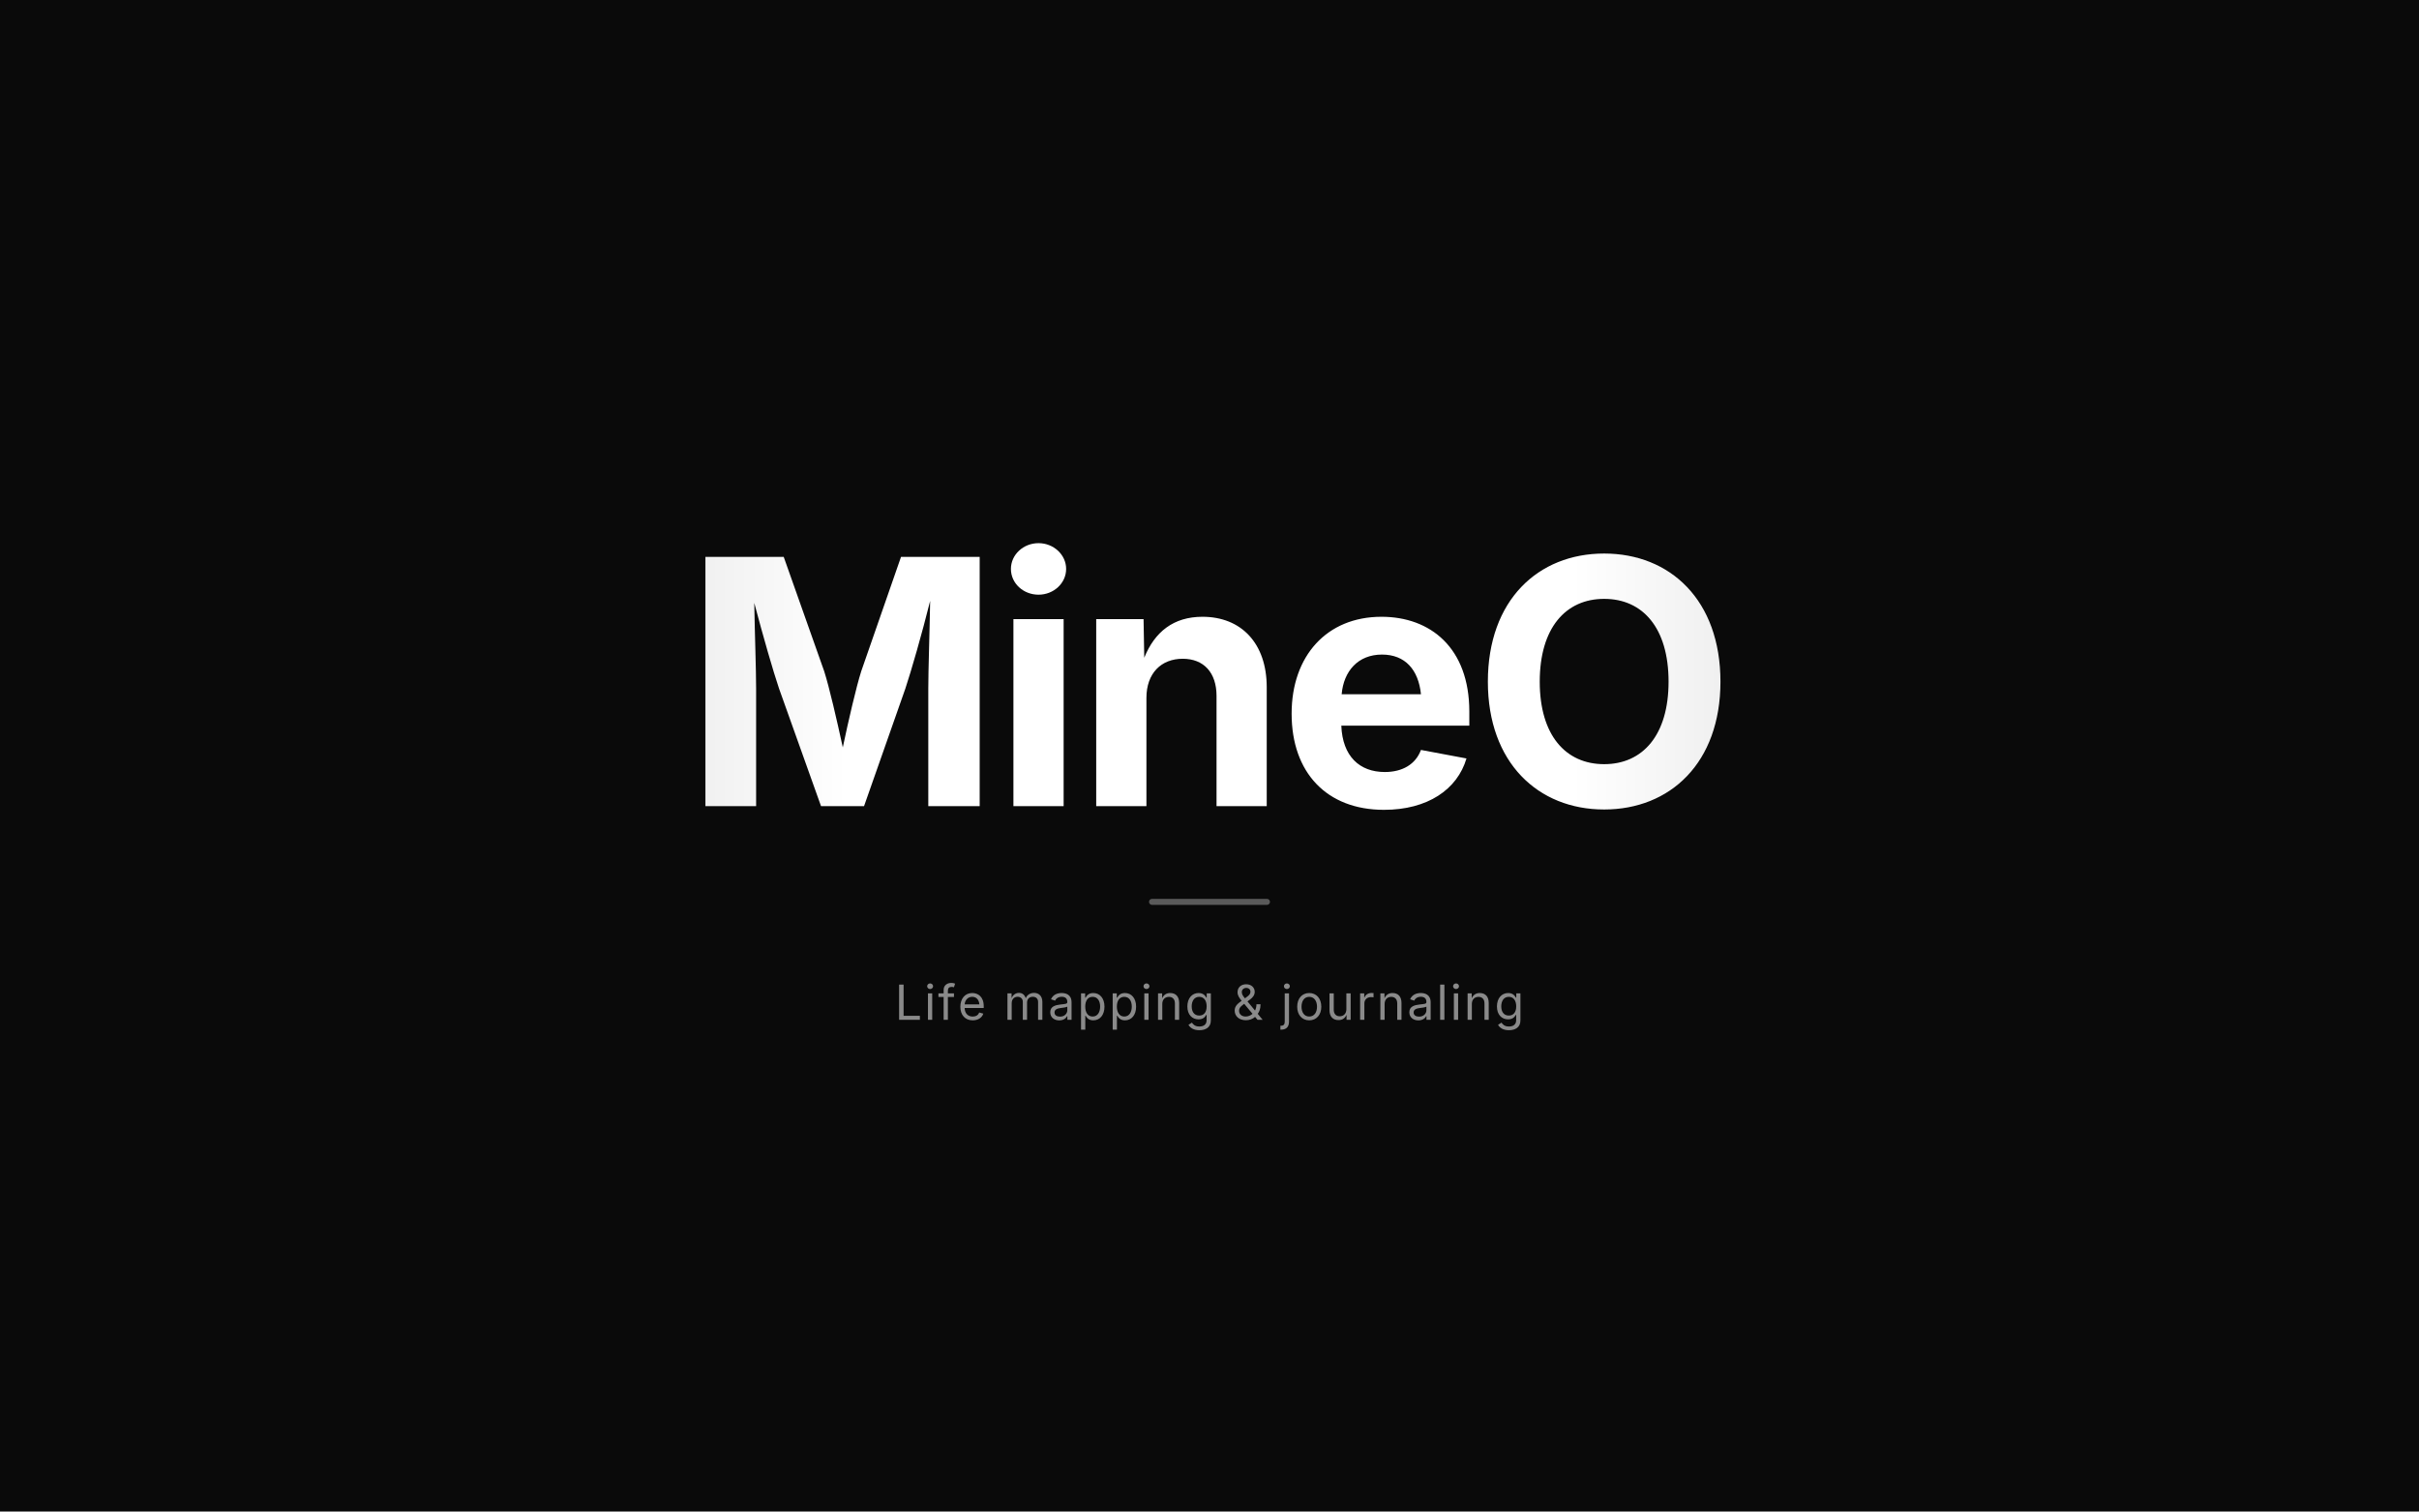
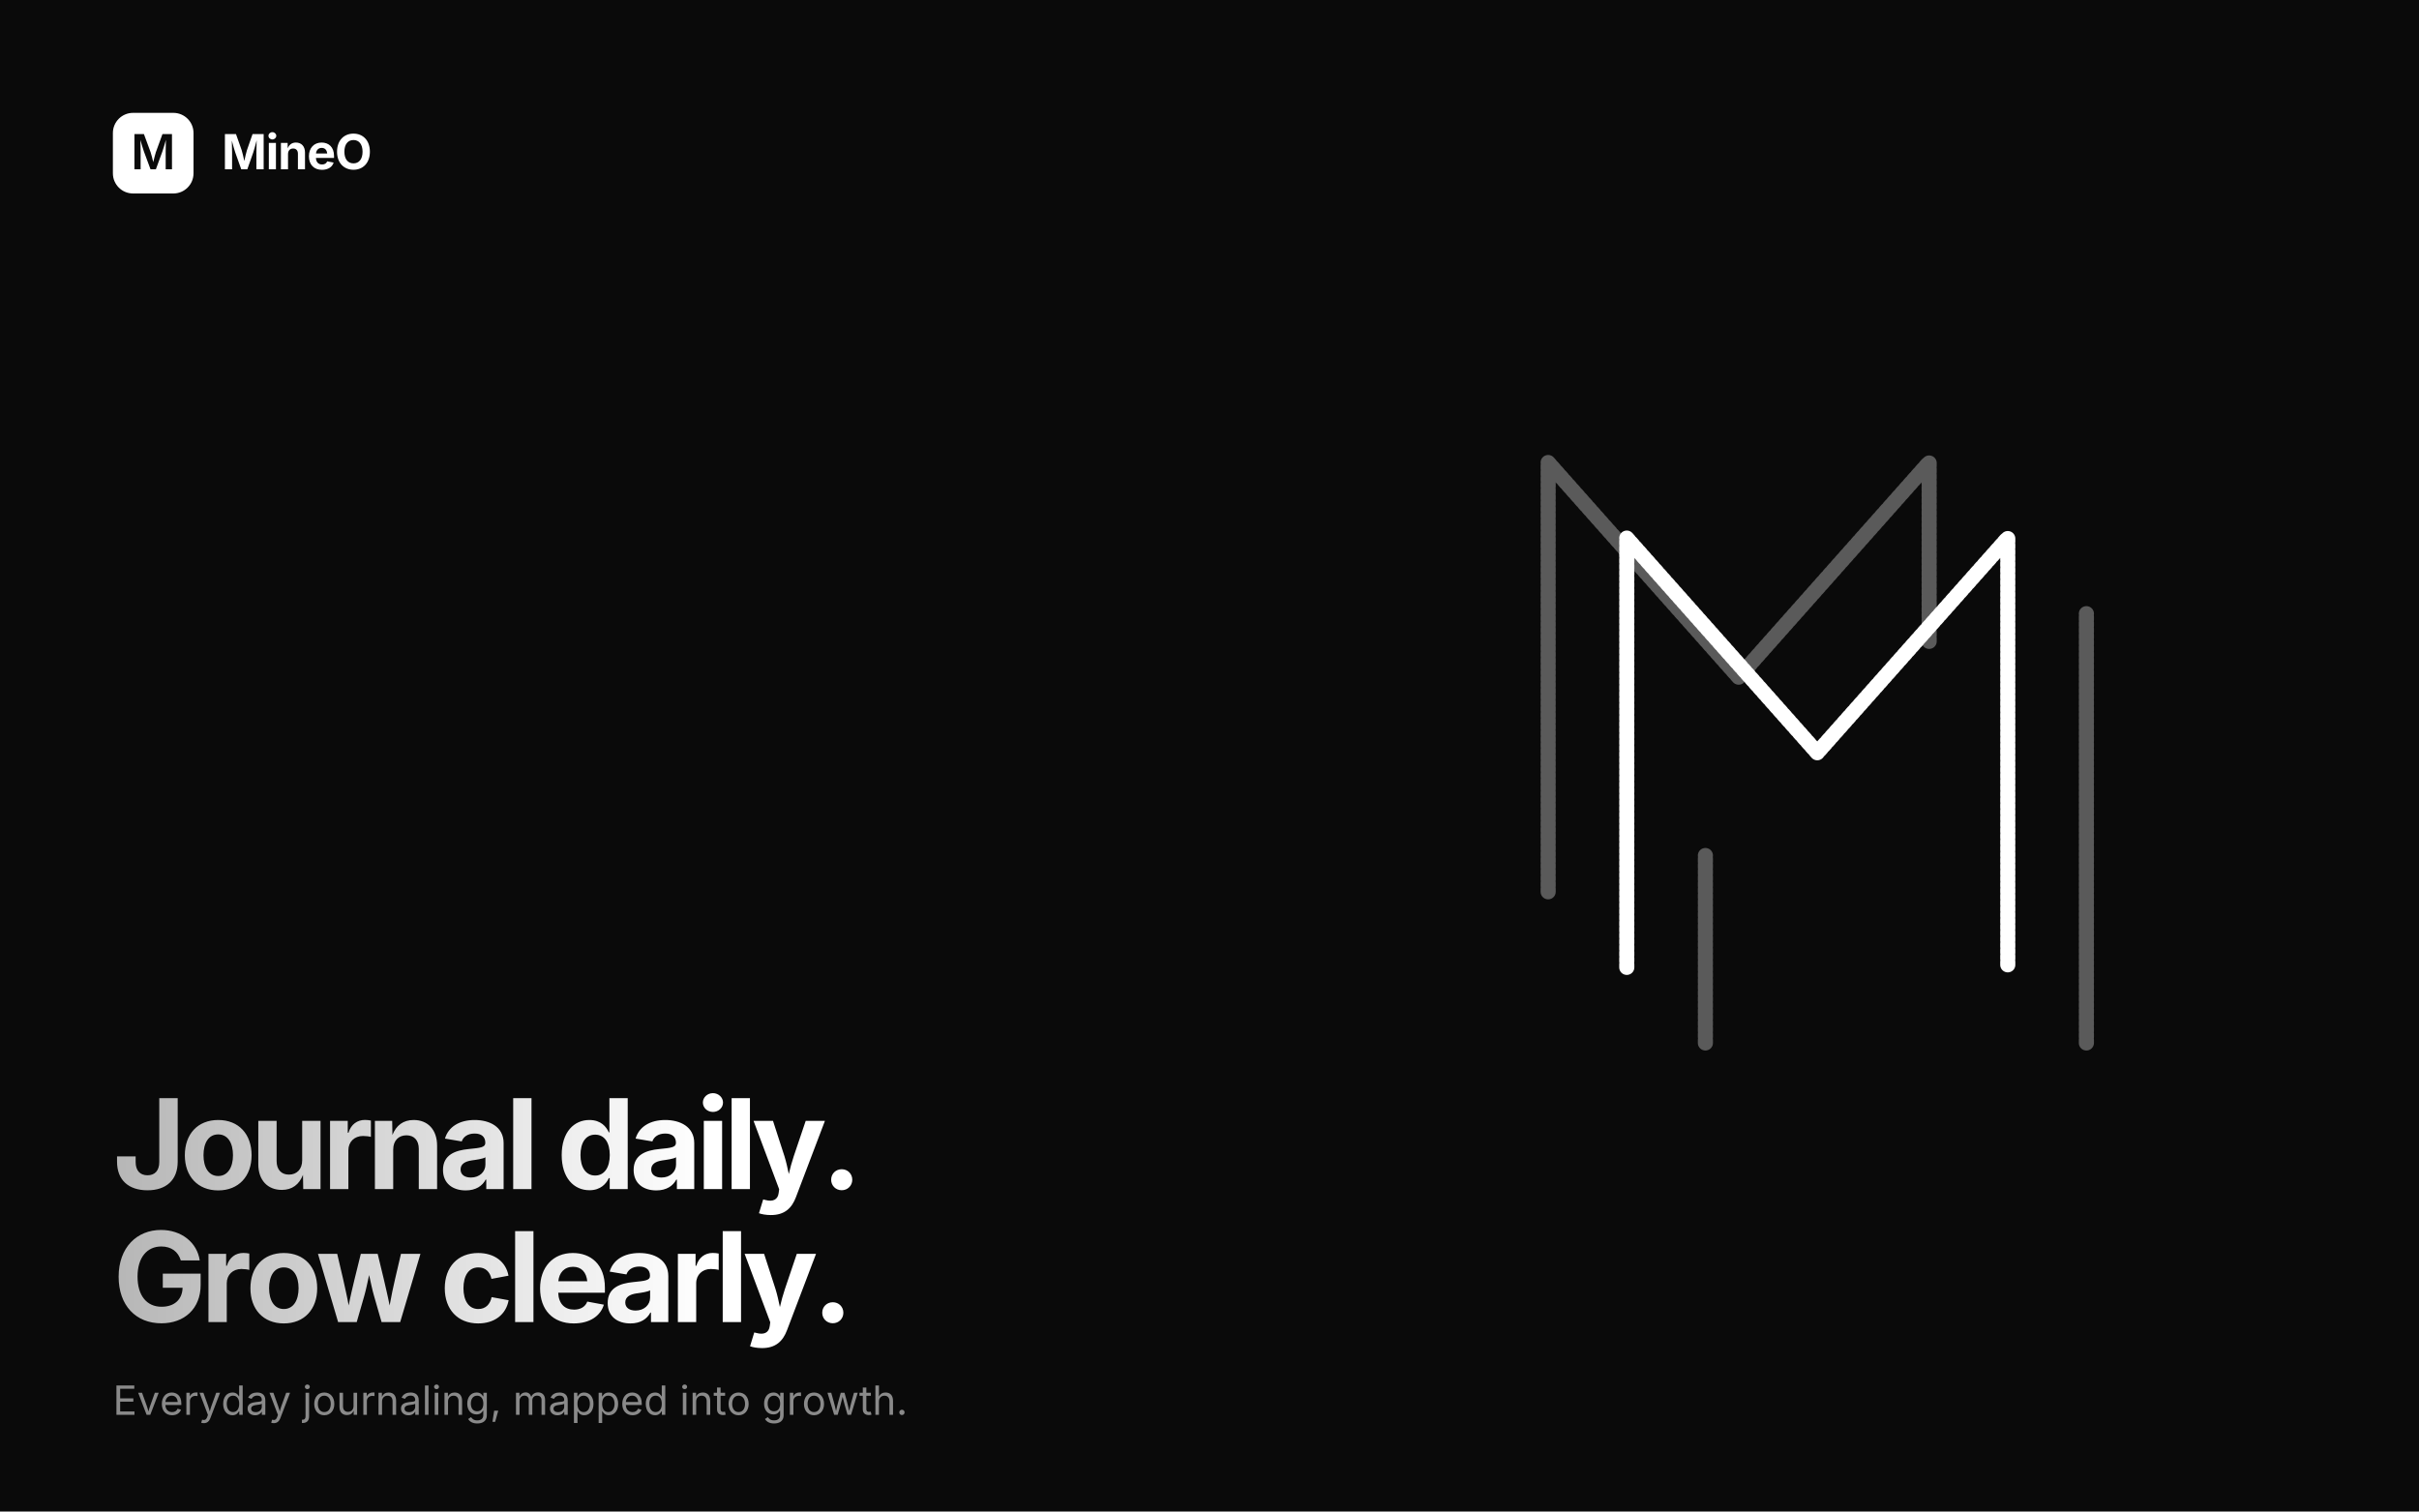
<svg xmlns="http://www.w3.org/2000/svg" width="1200" height="750" viewBox="0 0 1200 750">
  <defs>
-     <linearGradient id="flow" gradientUnits="userSpaceOnUse" x1="0" y1="0" x2="1200" y2="0" spreadMethod="repeat">
+     <linearGradient id="flow" gradientUnits="userSpaceOnUse" x1="0" y1="0" x2="1000" y2="0" spreadMethod="repeat">
      <stop offset="0" stop-color="#a8a8a8" />
      <stop offset="0.35" stop-color="#ffffff" />
      <stop offset="0.65" stop-color="#ffffff" />
      <stop offset="1" stop-color="#a8a8a8" />
-       <animateTransform attributeName="gradientTransform" type="translate" from="0 0" to="1200 0" dur="8s" repeatCount="indefinite" />
+       <animateTransform attributeName="gradientTransform" type="translate" from="0 0" to="1000 0" dur="8s" repeatCount="indefinite" />
    </linearGradient>
  </defs>
  <rect width="1200" height="750" fill="#0a0a0a" />
+   <rect x="56" y="56" width="40" height="40" rx="10" fill="#ffffff" />
+   <path d="M66.69 84H69.76V75.19C69.76 73.86 69.69 71.45 69.64 69.47C70.29 71.72 70.99 74.05 71.4 75.19L74.67 84H77.33L80.55 75.19C80.96 74.02 81.7 71.61 82.3 69.38C82.26 71.45 82.19 73.89 82.19 75.19V84H85.31V66.54H80.59L77.31 75.55C76.97 76.59 76.43 78.75 76.02 80.47C75.62 78.73 75.07 76.58 74.72 75.55L71.4 66.54H66.69Z" fill="#0a0a0a" />
+   <path d="M111.58 84H115.13V75.76C115.13 74.45 115.04 71.88 115 69.76C115.62 72.11 116.33 74.55 116.74 75.76L119.68 84H122.69L125.59 75.76C126 74.52 126.73 71.98 127.32 69.62C127.29 71.82 127.19 74.45 127.19 75.76V84H130.79V66.54H125.28L122.49 74.55C122.14 75.67 121.6 78 121.2 79.89C120.79 77.99 120.25 75.66 119.9 74.55L117.07 66.54H111.58Z M133.36 84H136.88V70.9H133.36ZM135.12 69.19C136.17 69.19 137.05 68.39 137.05 67.38C137.05 66.39 136.17 65.58 135.12 65.58C134.05 65.58 133.18 66.39 133.18 67.38C133.18 68.39 134.05 69.19 135.12 69.19Z M142.88 76.42C142.88 74.68 143.92 73.68 145.42 73.68C146.9 73.68 147.79 74.65 147.79 76.28V84H151.3V75.67C151.3 72.6 149.52 70.73 146.8 70.73C144.79 70.73 143.46 71.78 142.73 73.61L142.68 70.9H139.36V84H142.88Z M159.72 84.26C162.77 84.26 164.86 82.84 165.5 80.66L162.31 80.06C161.94 81.07 161.01 81.61 159.78 81.61C158.01 81.61 156.82 80.51 156.73 78.36H165.7V77.38C165.7 72.9 162.97 70.73 159.55 70.73C155.71 70.73 153.25 73.48 153.25 77.52C153.25 81.66 155.71 84.26 159.72 84.26ZM156.76 76.16C156.9 74.54 157.91 73.38 159.58 73.38C161.21 73.38 162.14 74.45 162.31 76.16Z M175.35 84.23C179.98 84.23 183.49 80.96 183.49 75.28C183.49 69.57 179.98 66.3 175.35 66.3C170.72 66.3 167.2 69.57 167.2 75.28C167.2 80.95 170.72 84.23 175.35 84.23ZM175.35 81.06C172.64 81.06 170.84 79.02 170.84 75.28C170.84 71.53 172.64 69.48 175.35 69.48C178.05 69.48 179.86 71.52 179.86 75.28C179.86 79.02 178.05 81.06 175.35 81.06Z" fill="#ffffff" />
+   <g transform="translate(900,375) scale(1.5) translate(-320,-367)" fill="none" stroke-width="5" stroke-linecap="round" stroke-linejoin="round">
+     <g stroke="#5a5a5a">
+       <g>
+         <animateTransform attributeName="transform" type="translate" values="0 0;0 -7;0 0" keyTimes="0;0.5;1" calcMode="spline" keySplines="0.45 0 0.55 1;0.45 0 0.55 1" dur="7s" begin="-1s" repeatCount="indefinite" />
+         <path d="M232 412 L232 270 L295 341 L358 270 L358 330" pathLength="1" stroke-dasharray="1 1">
+           <animate attributeName="stroke-dashoffset" values="1;1;0" keyTimes="0;0.062;0.562" dur="3.2s" fill="freeze" />
+         </path>
+       </g>
+       <g>
+         <animateTransform attributeName="transform" type="translate" values="0 0;0 -7;0 0" keyTimes="0;0.5;1" calcMode="spline" keySplines="0.45 0 0.55 1;0.45 0 0.55 1" dur="6s" begin="-3s" repeatCount="indefinite" />
+         <path d="M410 462 L410 320" pathLength="1" stroke-dasharray="1 1">
+           <animate attributeName="stroke-dashoffset" values="1;1;0" keyTimes="0;0.203;0.609" dur="3.2s" fill="freeze" />
+         </path>
+       </g>
+       <g>
+         <animateTransform attributeName="transform" type="translate" values="0 0;0 -7;0 0" keyTimes="0;0.5;1" calcMode="spline" keySplines="0.45 0 0.55 1;0.45 0 0.55 1" dur="8s" begin="-5s" repeatCount="indefinite" />
+         <path d="M284 462 L284 400" pathLength="1" stroke-dasharray="1 1">
+           <animate attributeName="stroke-dashoffset" values="1;1;0" keyTimes="0;0.344;0.656" dur="3.2s" fill="freeze" />
+         </path>
+       </g>
+     </g>
+     <g stroke="#ffffff">
+       <path d="M258 437 L258 295 L321 366 L384 295 L384 437" pathLength="1" stroke-dasharray="1 1">
+         <animate attributeName="stroke-dashoffset" values="1;1;0" keyTimes="0;0.000;0.500" dur="3.2s" fill="freeze" />
+       </path>
+     </g>
+   </g>
  <g>
    <animateTransform attributeName="transform" type="translate" values="0 0;0 -8;0 0" keyTimes="0;0.5;1" calcMode="spline" keySplines="0.45 0 0.55 1;0.45 0 0.55 1" dur="6s" repeatCount="indefinite" />
-     <path d="M349.94 400H375.09V341.65C375.09 332.35 374.42 314.17 374.17 299.15C378.57 315.75 383.55 333.1 386.46 341.65L407.29 400H428.63L449.13 341.65C452.04 332.85 457.27 314.83 461.42 298.15C461.17 313.75 460.5 332.35 460.5 341.65V400H485.99V276.32H446.97L427.22 333.1C424.73 340.98 420.91 357.5 418.09 370.86C415.18 357.42 411.36 340.9 408.87 333.1L388.78 276.32H349.94Z M502.73 400H527.64V307.2H502.73ZM515.19 295.08C522.66 295.08 528.88 289.43 528.88 282.29C528.88 275.24 522.66 269.51 515.19 269.51C507.63 269.51 501.49 275.24 501.49 282.29C501.49 289.43 507.63 295.08 515.19 295.08Z M568.71 346.29C568.71 334.01 576.09 326.87 586.72 326.87C597.18 326.87 603.49 333.76 603.49 345.3V400H628.39V340.98C628.39 319.23 615.77 306.04 596.51 306.04C582.24 306.04 572.86 313.42 567.63 326.37L567.29 307.2H543.8V400H568.71Z M686.56 401.83C708.14 401.83 722.92 391.78 727.48 376.34L704.9 372.11C702.25 379.25 695.69 383.07 686.97 383.07C674.44 383.07 665.97 375.26 665.39 360.07H728.89V353.1C728.89 321.39 709.55 306.04 685.31 306.04C658.17 306.04 640.74 325.46 640.74 354.1C640.74 383.4 658.17 401.83 686.56 401.83ZM665.56 344.47C666.55 333.01 673.69 324.79 685.56 324.79C697.1 324.79 703.66 332.35 704.9 344.47Z M795.78 401.66C828.56 401.66 853.47 378.5 853.47 338.24C853.47 297.82 828.56 274.66 795.78 274.66C762.99 274.66 738.09 297.82 738.09 338.24C738.09 378.42 762.99 401.66 795.78 401.66ZM795.78 379.17C776.6 379.17 763.82 364.72 763.82 338.24C763.82 311.68 776.6 297.15 795.78 297.15C814.95 297.15 827.73 311.6 827.73 338.24C827.73 364.72 814.95 379.17 795.78 379.17Z" fill="url(#flow)">
-       <animate attributeName="opacity" from="0" to="1" dur="1.4s" fill="freeze" />
+     <path d="M73.17 590.61C82.46 590.61 88.15 585.52 88.15 576.41V544.89H79.01V576.56C79.01 580.92 76.77 583.16 73.17 583.16C69.56 583.16 67.29 580.92 67.29 576.59V573.8H58.06V576.44C58.06 585.52 63.78 590.61 73.17 590.61Z M108.25 590.67C118.42 590.67 124.81 583.64 124.81 573.23C124.81 562.75 118.42 555.73 108.25 555.73C98.05 555.73 91.69 562.75 91.69 573.23C91.69 583.64 98.05 590.67 108.25 590.67ZM108.25 583.52C103.41 583.52 100.95 579.1 100.95 573.2C100.95 567.2 103.41 562.88 108.25 562.88C113.09 562.88 115.58 567.23 115.58 573.2C115.58 579.1 113.09 583.52 108.25 583.52Z M139.79 590.42C144.94 590.42 148.39 587.76 150.3 582.98L150.42 590H159.01V556.15H149.9V575.74C149.9 580.22 147.18 582.83 143.33 582.83C139.52 582.83 137.22 580.31 137.22 576.1V556.15H128.14V577.68C128.14 585.61 132.77 590.42 139.79 590.42Z M163.73 590H172.82V570.75C172.82 566.54 175.87 563.66 180.05 563.66C181.38 563.66 183.17 563.87 183.99 564.12V556C183.17 555.82 181.99 555.7 181.05 555.7C177.24 555.7 174.12 557.88 172.88 562.06H172.51V556.15H163.73Z M195.06 570.41C195.06 565.93 197.76 563.33 201.63 563.33C205.45 563.33 207.75 565.84 207.75 570.05V590H216.83V568.48C216.83 560.54 212.23 555.73 205.21 555.73C200 555.73 196.58 558.42 194.67 563.15L194.55 556.15H185.98V590H195.06Z M231.03 590.67C236.02 590.67 239.29 588.46 240.93 585.31H241.23V590H249.83V567.2C249.83 559 242.74 555.73 235.48 555.73C227.91 555.73 222.46 559.09 220.73 564.96L229.06 566.36C229.79 564.18 231.93 562.45 235.45 562.45C238.84 562.45 240.74 564.09 240.74 566.96V567.11C240.74 569.32 238.35 569.57 232.54 570.14C225.88 570.78 219.76 572.96 219.76 580.52C219.76 587.21 224.58 590.67 231.03 590.67ZM233.6 584.28C230.6 584.28 228.48 582.92 228.48 580.28C228.48 577.56 230.72 576.26 234.08 575.77C236.08 575.5 239.68 575.01 240.8 574.23V577.89C240.8 581.46 237.84 584.28 233.6 584.28Z M263.66 544.89H254.58V590H263.66Z M292.44 590.58C297.95 590.58 300.77 587.31 302.01 584.58H302.46V590H311.39V544.89H302.31V561.85H302.01C300.8 559.15 298.13 555.73 292.38 555.73C284.87 555.73 278.64 561.57 278.64 573.14C278.64 584.4 284.63 590.58 292.44 590.58ZM295.23 583.28C290.5 583.28 287.96 579.07 287.96 573.11C287.96 567.17 290.44 563 295.23 563C299.89 563 302.49 566.96 302.49 573.11C302.49 579.22 299.86 583.28 295.23 583.28Z M325.59 590.67C330.58 590.67 333.85 588.46 335.49 585.31H335.79V590H344.39V567.2C344.39 559 337.3 555.73 330.04 555.73C322.47 555.73 317.02 559.09 315.3 564.96L323.62 566.36C324.35 564.18 326.5 562.45 330.01 562.45C333.4 562.45 335.31 564.09 335.31 566.96V567.11C335.31 569.32 332.92 569.57 327.1 570.14C320.44 570.78 314.33 572.96 314.33 580.52C314.33 587.21 319.14 590.67 325.59 590.67ZM328.16 584.28C325.17 584.28 323.05 582.92 323.05 580.28C323.05 577.56 325.29 576.26 328.65 575.77C330.64 575.5 334.25 575.01 335.37 574.23V577.89C335.37 581.46 332.4 584.28 328.16 584.28Z M349.14 590H358.22V556.15H349.14ZM353.68 551.73C356.4 551.73 358.67 549.68 358.67 547.07C358.67 544.5 356.4 542.41 353.68 542.41C350.92 542.41 348.68 544.5 348.68 547.07C348.68 549.68 350.92 551.73 353.68 551.73Z M372.02 544.89H362.94V590H372.02Z M376.5 601.99C377.8 602.5 380.04 602.9 382.43 602.9C389.21 602.9 392.79 599.48 394.85 594L409.23 556.15H399.69L393.76 573.71C392.79 576.62 392 579.53 391.3 582.55C390.67 579.56 390.06 576.65 389.15 573.71L383.46 556.15H373.81L386.52 590.09L386.28 591.91C385.88 595.3 383.37 596.42 379.71 595.42L378.59 595.15Z M417.55 590.58C420.51 590.58 422.79 588.3 422.79 585.37C422.79 582.43 420.51 580.16 417.55 580.16C414.58 580.16 412.31 582.43 412.31 585.37C412.31 588.3 414.58 590.58 417.55 590.58Z" fill="url(#flow)">
+       <animate attributeName="opacity" values="0;0;1" keyTimes="0;0.15;1" dur="1.6s" fill="freeze" />
+     </path>
+     <path d="M80.07 656.61C91.39 656.61 99.53 649.43 99.53 637.59V631.96H80.76V638.99H90.57C90.42 644.77 86.55 648.4 80.13 648.4C72.89 648.4 68.23 642.98 68.23 633.42C68.23 623.85 73.04 618.49 80.01 618.49C85.03 618.49 88.42 621.12 89.69 625.42H99.08C97.81 616.52 90 610.29 79.86 610.29C67.99 610.29 58.85 618.88 58.85 633.51C58.85 647.77 67.41 656.61 80.07 656.61Z M103.41 656H112.49V636.75C112.49 632.54 115.54 629.66 119.72 629.66C121.05 629.66 122.84 629.87 123.66 630.12V622C122.84 621.82 121.66 621.7 120.72 621.7C116.91 621.7 113.79 623.88 112.55 628.06H112.18V622.15H103.41Z M140.79 656.67C150.96 656.67 157.35 649.64 157.35 639.23C157.35 628.75 150.96 621.73 140.79 621.73C130.59 621.73 124.23 628.75 124.23 639.23C124.23 649.64 130.59 656.67 140.79 656.67ZM140.79 649.52C135.95 649.52 133.49 645.1 133.49 639.2C133.49 633.2 135.95 628.88 140.79 628.88C145.63 628.88 148.12 633.23 148.12 639.2C148.12 645.1 145.63 649.52 140.79 649.52Z M167.73 656H176.96L180.72 642.95C181.54 640.11 182.32 636.23 183.11 632.66C183.9 636.2 184.68 640.08 185.53 642.95L189.29 656H198.52L208.57 622.15H198.91L195.98 634.66C195.1 638.5 194.16 642.77 193.28 647.77C192.31 642.74 191.22 638.47 190.38 634.66L187.35 622.15H178.99L175.9 634.66C175 638.5 173.91 642.8 172.97 647.74C172.06 642.71 171.03 638.44 170.21 634.66L167.28 622.15H157.74Z M237.2 656.67C245.32 656.67 251.04 652.28 252.31 645.16L243.86 643.62C243.14 647.28 240.8 649.52 237.29 649.52C232.45 649.52 229.91 645.25 229.91 639.2C229.91 633.08 232.45 628.88 237.29 628.88C240.8 628.88 243.04 631.05 243.8 634.57L252.25 632.99C250.98 626.03 245.22 621.73 237.2 621.73C227 621.73 220.64 628.75 220.64 639.23C220.64 649.64 227 656.67 237.2 656.67Z M264.63 610.89H255.54V656H264.63Z M284.63 656.67C292.51 656.67 297.89 653 299.56 647.37L291.33 645.83C290.36 648.43 287.96 649.82 284.79 649.82C280.21 649.82 277.13 646.98 276.92 641.44H300.07V638.9C300.07 627.33 293.02 621.73 284.18 621.73C274.28 621.73 267.92 628.81 267.92 639.26C267.92 649.95 274.28 656.67 284.63 656.67ZM276.98 635.75C277.34 631.57 279.94 628.57 284.27 628.57C288.48 628.57 290.87 631.33 291.33 635.75Z M312.73 656.67C317.72 656.67 320.99 654.46 322.62 651.31H322.93V656H331.53V633.2C331.53 625 324.44 621.73 317.18 621.73C309.61 621.73 304.16 625.09 302.43 630.96L310.76 632.36C311.48 630.18 313.63 628.45 317.15 628.45C320.54 628.45 322.44 630.09 322.44 632.96V633.11C322.44 635.32 320.05 635.57 314.24 636.14C307.58 636.78 301.46 638.96 301.46 646.52C301.46 653.21 306.28 656.67 312.73 656.67ZM315.3 650.28C312.3 650.28 310.18 648.92 310.18 646.28C310.18 643.56 312.42 642.26 315.78 641.77C317.78 641.5 321.38 641.01 322.5 640.23V643.89C322.5 647.46 319.54 650.28 315.3 650.28Z M336.28 656H345.36V636.75C345.36 632.54 348.42 629.66 352.59 629.66C353.92 629.66 355.71 629.87 356.53 630.12V622C355.71 621.82 354.53 621.7 353.59 621.7C349.78 621.7 346.66 623.88 345.42 628.06H345.05V622.15H336.28Z M367.61 610.89H358.52V656H367.61Z M372.08 667.99C373.38 668.5 375.62 668.9 378.02 668.9C384.8 668.9 388.37 665.48 390.43 660L404.81 622.15H395.27L389.34 639.71C388.37 642.62 387.58 645.53 386.89 648.55C386.25 645.56 385.65 642.65 384.74 639.71L379.05 622.15H369.39L382.1 656.09L381.86 657.91C381.47 661.3 378.96 662.42 375.29 661.42L374.17 661.15Z M413.13 656.58C416.1 656.58 418.37 654.3 418.37 651.37C418.37 648.43 416.1 646.16 413.13 646.16C410.16 646.16 407.89 648.43 407.89 651.37C407.89 654.3 410.16 656.58 413.13 656.58Z" fill="url(#flow)">
+       <animate attributeName="opacity" values="0;0;1" keyTimes="0;0.3;1" dur="1.6s" fill="freeze" />
    </path>
  </g>
-   <rect x="570" y="446" width="60" height="3" rx="1.5" fill="#5a5a5a">
-     <animate attributeName="width" values="0;0;60" keyTimes="0;0.4;1" dur="1.6s" fill="freeze" />
-     <animate attributeName="x" values="600;600;570" keyTimes="0;0.4;1" dur="1.6s" fill="freeze" />
-   </rect>
-   <path d="M446.02 506H456.33V504.03H448.25V488.54H446.02Z M460.33 506H462.44V492.9H460.33ZM461.4 490.75C462.21 490.75 462.88 490.13 462.88 489.36C462.88 488.59 462.21 487.96 461.4 487.96C460.6 487.96 459.94 488.59 459.94 489.36C459.94 490.13 460.6 490.75 461.4 490.75Z M473.24 492.9H470.22V491.62C470.22 490.36 470.78 489.68 472.08 489.68C472.67 489.68 472.99 489.8 473.22 489.88L473.8 488.07C473.49 487.93 472.83 487.72 471.83 487.72C469.92 487.72 468.11 488.88 468.11 491.15V492.9H465.53V494.7H468.11V506H470.22V494.7H473.24Z M482.54 506.28C485.22 506.28 487.18 504.93 487.79 502.95L485.75 502.39C485.26 503.73 484.1 504.41 482.55 504.41C480.23 504.41 478.63 502.91 478.53 500.16H488V499.29C488 494.45 485.07 492.73 482.29 492.73C478.72 492.73 476.4 495.54 476.4 499.55C476.4 503.59 478.74 506.28 482.54 506.28ZM478.54 498.38C478.67 496.38 480.04 494.61 482.29 494.61C484.45 494.61 485.65 496.16 485.85 498.38Z M499.77 506H501.88V497.75C501.88 495.66 503.28 494.59 504.81 494.59C506.29 494.59 507.38 495.56 507.38 497.01V506H509.49V497.45C509.49 495.79 510.56 494.59 512.33 494.59C513.74 494.59 514.97 495.34 514.97 497.22V506H517.09V497.16C517.09 494.13 515.24 492.66 512.97 492.66C511.07 492.66 509.46 493.68 508.84 495.34C508.37 493.72 507.22 492.66 505.5 492.66C503.96 492.66 502.48 493.53 501.83 495.3L501.82 492.9H499.77Z M525.46 506.3C527.68 506.3 528.91 505.14 529.35 504.22H529.49V506H531.57V497.36C531.57 493.27 528.42 492.73 526.66 492.73C524.63 492.73 522.38 493.46 521.37 495.84L523.4 496.51C523.81 495.59 524.83 494.59 526.72 494.59C528.53 494.59 529.46 495.52 529.46 497.15V497.22C529.46 498.2 528.43 498.12 526.1 498.42C523.67 498.72 521 499.27 521 502.27C521 504.85 522.98 506.3 525.46 506.3ZM525.83 504.44C524.26 504.44 523.12 503.74 523.12 502.38C523.12 500.89 524.47 500.4 526 500.2C526.81 500.09 529.11 499.86 529.46 499.45V501.27C529.46 502.87 528.16 504.44 525.83 504.44Z M536.27 510.9H538.38V503.97H538.54C538.98 504.7 539.86 506.28 542.35 506.28C545.62 506.28 547.9 503.66 547.9 499.48C547.9 495.34 545.61 492.73 542.34 492.73C539.79 492.73 538.98 494.3 538.54 495H538.31V492.9H536.27ZM542.04 504.39C539.66 504.39 538.36 502.38 538.36 499.46C538.36 496.57 539.62 494.62 542.04 494.62C544.52 494.62 545.75 496.74 545.75 499.46C545.75 502.21 544.49 504.39 542.04 504.39Z M551.97 510.9H554.08V503.97H554.24C554.67 504.7 555.55 506.28 558.05 506.28C561.32 506.28 563.59 503.66 563.59 499.48C563.59 495.34 561.31 492.73 558.04 492.73C555.48 492.73 554.67 494.3 554.24 495H554.01V492.9H551.97ZM557.73 504.39C555.35 504.39 554.05 502.38 554.05 499.46C554.05 496.57 555.32 494.62 557.73 494.62C560.22 494.62 561.45 496.74 561.45 499.46C561.45 502.21 560.18 504.39 557.73 504.39Z M567.66 506H569.77V492.9H567.66ZM568.73 490.75C569.54 490.75 570.21 490.13 570.21 489.36C570.21 488.59 569.54 487.96 568.73 487.96C567.93 487.96 567.26 488.59 567.26 489.36C567.26 490.13 567.93 490.75 568.73 490.75Z M576.58 498.15C576.58 495.91 578 494.63 579.89 494.63C581.72 494.63 582.84 495.84 582.84 497.86V506H584.95V497.68C584.95 494.36 583.17 492.73 580.52 492.73C578.76 492.73 577.36 493.47 576.51 495.32L576.5 492.9H574.47V506H576.58Z M594.96 511.18C598.15 511.18 600.67 509.73 600.67 506.34V492.9H598.62V495H598.42C597.97 494.29 597.13 492.73 594.6 492.73C591.33 492.73 589.02 495.34 589.02 499.39C589.02 503.5 591.41 505.79 594.55 505.79C597.08 505.79 597.92 504.35 598.36 503.6H598.56V506.22C598.56 508.38 597.05 509.34 594.96 509.34C592.65 509.34 591.83 508.17 591.28 507.41L589.57 508.51C590.38 509.95 592.06 511.18 594.96 511.18ZM594.9 503.91C592.44 503.91 591.17 502.04 591.17 499.34C591.17 496.73 592.41 494.62 594.9 494.62C597.32 494.62 598.58 496.57 598.58 499.34C598.58 502.2 597.28 503.91 594.9 503.91Z M618.07 506.23C619.66 506.23 621.44 505.68 622.6 504.55L623.81 506H626.35L623.92 503.05C624.6 502.18 625.32 500.73 625.32 498.29H623.29C623.29 499.48 623.03 500.54 622.58 501.42L618.84 496.88L620.11 495.95C621.47 494.94 622.43 493.74 622.43 492.14C622.43 490.06 620.81 488.38 618.19 488.38C615.6 488.38 613.91 490.02 613.91 492.32C613.91 493.92 614.72 495.1 615.94 496.57C613.93 498.04 612.49 499.23 612.49 501.44C612.49 504.14 614.61 506.23 618.07 506.23ZM621.34 503.04C620.38 503.91 619.17 504.39 617.92 504.39C615.98 504.39 614.66 503.23 614.66 501.51C614.66 500.43 615.17 499.6 616.62 498.54L617.21 498.09ZM617.58 495.36C616.65 494.23 616.03 493.37 616.03 492.31C616.03 491.06 616.92 490.19 618.24 490.19C619.51 490.19 620.31 490.99 620.31 492.1C620.31 493.33 619.35 494.05 618.71 494.52Z M637.32 492.9V506.94C637.32 508.24 636.78 508.95 635.56 508.95H635.17V510.9H635.6C638.14 510.9 639.45 509.43 639.44 506.94V492.9ZM638.38 490.75C639.19 490.75 639.86 490.13 639.86 489.36C639.86 488.59 639.19 487.96 638.38 487.96C637.59 487.96 636.92 488.59 636.92 489.36C636.92 490.13 637.59 490.75 638.38 490.75Z M649.47 506.28C653.05 506.28 655.46 503.57 655.46 499.53C655.46 495.43 653.05 492.73 649.47 492.73C645.91 492.73 643.51 495.43 643.51 499.53C643.51 503.57 645.91 506.28 649.47 506.28ZM649.47 504.39C646.86 504.39 645.65 502.11 645.65 499.53C645.65 496.92 646.86 494.62 649.47 494.62C652.12 494.62 653.33 496.93 653.33 499.53C653.33 502.11 652.12 504.39 649.47 504.39Z M663.97 506.16C665.7 506.16 667.13 505.46 667.98 503.55V506H670.02V492.9H667.9V500.75C667.9 502.99 666.48 504.27 664.61 504.27C662.78 504.27 661.64 503.06 661.64 501.04V492.9H659.53V501.22C659.53 504.54 661.33 506.16 663.97 506.16Z M674.72 506H676.83V497.8C676.83 496.03 678.22 494.75 680.1 494.75C680.67 494.75 681.24 494.84 681.37 494.87V492.75C681.12 492.73 680.61 492.71 680.3 492.71C678.74 492.71 677.38 493.59 676.9 494.91H676.76V492.9H674.72Z M686.87 498.15C686.87 495.91 688.29 494.63 690.17 494.63C692 494.63 693.13 495.84 693.13 497.86V506H695.24V497.68C695.24 494.36 693.46 492.73 690.81 492.73C689.05 492.73 687.64 493.47 686.8 495.32L686.79 492.9H684.76V506H686.87Z M703.61 506.3C705.82 506.3 707.05 505.14 707.5 504.22H707.64V506H709.71V497.36C709.71 493.27 706.56 492.73 704.8 492.73C702.78 492.73 700.53 493.46 699.52 495.84L701.54 496.51C701.96 495.59 702.97 494.59 704.86 494.59C706.68 494.59 707.6 495.52 707.6 497.15V497.22C707.6 498.2 706.57 498.12 704.24 498.42C701.81 498.72 699.14 499.27 699.14 502.27C699.14 504.85 701.12 506.3 703.61 506.3ZM703.97 504.44C702.4 504.44 701.26 503.74 701.26 502.38C701.26 500.89 702.61 500.4 704.15 500.2C704.96 500.09 707.25 499.86 707.6 499.45V501.27C707.6 502.87 706.3 504.44 703.97 504.44Z M716.53 488.54H714.42V506H716.53Z M721.23 506H723.34V492.9H721.23ZM722.29 490.75C723.1 490.75 723.77 490.13 723.77 489.36C723.77 488.59 723.1 487.96 722.29 487.96C721.5 487.96 720.83 488.59 720.83 489.36C720.83 490.13 721.5 490.75 722.29 490.75Z M730.15 498.15C730.15 495.91 731.57 494.63 733.46 494.63C735.28 494.63 736.41 495.84 736.41 497.86V506H738.52V497.68C738.52 494.36 736.74 492.73 734.09 492.73C732.33 492.73 730.92 493.47 730.08 495.32L730.07 492.9H728.04V506H730.15Z M748.53 511.18C751.72 511.18 754.24 509.73 754.24 506.34V492.9H752.19V495H751.99C751.54 494.29 750.7 492.73 748.17 492.73C744.9 492.73 742.59 495.34 742.59 499.39C742.59 503.5 744.98 505.79 748.12 505.79C750.65 505.79 751.48 504.35 751.93 503.6H752.13V506.22C752.13 508.38 750.62 509.34 748.53 509.34C746.22 509.34 745.4 508.17 744.85 507.41L743.14 508.51C743.95 509.95 745.62 511.18 748.53 511.18ZM748.47 503.91C746.01 503.91 744.73 502.04 744.73 499.34C744.73 496.73 745.97 494.62 748.47 494.62C750.88 494.62 752.15 496.57 752.15 499.34C752.15 502.2 750.85 503.91 748.47 503.91Z" fill="#8a8a8a">
-     <animate attributeName="opacity" values="0;0;1" keyTimes="0;0.4;1" dur="1.8s" fill="freeze" />
+   <path d="M57.76 702H66.71V700.36H59.61V695.48H66.15V693.84H59.61V689.09H66.62V687.45H57.76Z M72.72 702H74.56L78.73 691.08H76.81L74.49 697.56C74.14 698.5 73.89 699.46 73.65 700.37C73.39 699.46 73.14 698.5 72.8 697.56L70.47 691.08H68.55Z M85.39 702.23C87.63 702.23 89.26 701.11 89.77 699.46L88.07 698.99C87.66 700.11 86.69 700.67 85.4 700.67C83.47 700.67 82.14 699.42 82.05 697.14H89.95V696.4C89.95 692.37 87.5 690.95 85.19 690.95C82.21 690.95 80.28 693.28 80.28 696.63C80.28 699.99 82.23 702.23 85.39 702.23ZM82.06 695.65C82.17 693.98 83.31 692.51 85.19 692.51C86.99 692.51 87.99 693.8 88.16 695.65Z M92.46 702H94.22V695.16C94.22 693.69 95.38 692.62 96.95 692.62C97.42 692.62 97.89 692.7 98 692.72V690.96C97.8 690.95 97.37 690.93 97.11 690.93C95.81 690.93 94.68 691.66 94.28 692.76H94.16V691.08H92.46Z M99.82 705.96C100 706.04 100.48 706.16 101.11 706.16C102.65 706.16 103.71 705.37 104.37 703.63L109.16 691.08H107.25L104.91 697.56C104.56 698.5 104.31 699.45 104.07 700.36C103.81 699.45 103.57 698.51 103.23 697.56L100.9 691.08H98.98L103.15 702.06L102.84 702.97C102.3 704.53 101.53 704.76 100.45 704.48L100.27 704.43Z M115.33 702.23C117.41 702.23 118.14 700.92 118.5 700.31H118.7V702H120.39V687.45H118.64V692.83H118.5C118.14 692.25 117.46 690.95 115.34 690.95C112.61 690.95 110.71 693.11 110.71 696.57C110.71 700.05 112.6 702.23 115.33 702.23ZM115.59 700.66C113.55 700.66 112.49 698.85 112.49 696.55C112.49 694.29 113.52 692.52 115.59 692.52C117.6 692.52 118.66 694.14 118.66 696.55C118.66 698.98 117.57 700.66 115.59 700.66Z M126.54 702.25C128.38 702.25 129.41 701.29 129.78 700.52H129.9V702H131.62V694.8C131.62 691.39 129 690.95 127.53 690.95C125.84 690.95 123.97 691.55 123.13 693.53L124.82 694.09C125.16 693.33 126.01 692.49 127.58 692.49C129.1 692.49 129.87 693.27 129.87 694.63V694.69C129.87 695.5 129.01 695.44 127.06 695.68C125.04 695.94 122.82 696.39 122.82 698.89C122.82 701.04 124.47 702.25 126.54 702.25ZM126.84 700.7C125.53 700.7 124.58 700.12 124.58 698.98C124.58 697.74 125.71 697.33 126.99 697.17C127.66 697.08 129.57 696.88 129.87 696.54V698.05C129.87 699.39 128.78 700.7 126.84 700.7Z M134.54 705.96C134.72 706.04 135.2 706.16 135.82 706.16C137.37 706.16 138.42 705.37 139.09 703.63L143.88 691.08H141.97L139.62 697.56C139.28 698.5 139.03 699.45 138.78 700.36C138.53 699.45 138.29 698.51 137.94 697.56L135.62 691.08H133.7L137.87 702.06L137.55 702.97C137.02 704.53 136.24 704.76 135.17 704.48L134.98 704.43Z M151.57 691.08V702.78C151.57 703.87 151.12 704.46 150.1 704.46H149.78V706.08H150.13C152.25 706.08 153.34 704.86 153.33 702.78V691.08ZM152.46 689.29C153.13 689.29 153.69 688.78 153.69 688.13C153.69 687.49 153.13 686.97 152.46 686.97C151.79 686.97 151.23 687.49 151.23 688.13C151.23 688.78 151.79 689.29 152.46 689.29Z M160.86 702.23C163.84 702.23 165.85 699.98 165.85 696.61C165.85 693.19 163.84 690.95 160.86 690.95C157.89 690.95 155.89 693.19 155.89 696.61C155.89 699.98 157.89 702.23 160.86 702.23ZM160.86 700.66C158.69 700.66 157.68 698.76 157.68 696.61C157.68 694.43 158.69 692.52 160.86 692.52C163.07 692.52 164.08 694.44 164.08 696.61C164.08 698.76 163.07 700.66 160.86 700.66Z M172.11 702.14C173.55 702.14 174.74 701.55 175.45 699.96V702H177.15V691.08H175.38V697.62C175.38 699.49 174.2 700.55 172.64 700.55C171.12 700.55 170.17 699.55 170.17 697.87V691.08H168.41V698.02C168.41 700.78 169.91 702.14 172.11 702.14Z M180.24 702H182V695.16C182 693.69 183.15 692.62 184.72 692.62C185.19 692.62 185.67 692.7 185.78 692.72V690.96C185.57 690.95 185.14 690.93 184.89 690.93C183.59 690.93 182.46 691.66 182.05 692.76H181.94V691.08H180.24Z M189.53 695.46C189.53 693.59 190.71 692.53 192.28 692.53C193.8 692.53 194.74 693.53 194.74 695.21V702H196.5V695.07C196.5 692.3 195.01 690.95 192.81 690.95C191.34 690.95 190.17 691.56 189.47 693.1L189.46 691.08H187.77V702H189.53Z M202.64 702.25C204.49 702.25 205.51 701.29 205.88 700.52H206V702H207.73V694.8C207.73 691.39 205.1 690.95 203.64 690.95C201.95 690.95 200.07 691.55 199.23 693.53L200.92 694.09C201.26 693.33 202.11 692.49 203.69 692.49C205.2 692.49 205.97 693.27 205.97 694.63V694.69C205.97 695.5 205.11 695.44 203.17 695.68C201.15 695.94 198.92 696.39 198.92 698.89C198.92 701.04 200.57 702.25 202.64 702.25ZM202.94 700.7C201.63 700.7 200.69 700.12 200.69 698.98C200.69 697.74 201.81 697.33 203.09 697.17C203.76 697.08 205.68 696.88 205.97 696.54V698.05C205.97 699.39 204.89 700.7 202.94 700.7Z M212.57 687.45H210.81V702H212.57Z M215.66 702H217.42V691.08H215.66ZM216.55 689.29C217.22 689.29 217.78 688.78 217.78 688.13C217.78 687.49 217.22 686.97 216.55 686.97C215.88 686.97 215.33 687.49 215.33 688.13C215.33 688.78 215.88 689.29 216.55 689.29Z M222.26 695.46C222.26 693.59 223.44 692.53 225.01 692.53C226.54 692.53 227.47 693.53 227.47 695.21V702H229.23V695.07C229.23 692.3 227.75 690.95 225.54 690.95C224.08 690.95 222.9 691.56 222.2 693.1L222.19 691.08H220.5V702H222.26Z M236.74 706.32C239.4 706.32 241.5 705.11 241.5 702.28V691.08H239.79V692.83H239.62C239.25 692.24 238.55 690.95 236.44 690.95C233.71 690.95 231.79 693.11 231.79 696.49C231.79 699.92 233.78 701.82 236.4 701.82C238.51 701.82 239.2 700.62 239.57 700H239.74V702.19C239.74 703.98 238.48 704.78 236.74 704.78C234.82 704.78 234.13 703.81 233.68 703.17L232.25 704.09C232.92 705.29 234.32 706.32 236.74 706.32ZM236.69 700.26C234.64 700.26 233.58 698.7 233.58 696.45C233.58 694.28 234.61 692.52 236.69 692.52C238.71 692.52 239.76 694.14 239.76 696.45C239.76 698.84 238.68 700.26 236.69 700.26Z M244.29 705.51H245.64L247.16 699.97H245.15Z M255.97 702H257.73V695.12C257.73 693.39 258.89 692.49 260.17 692.49C261.4 692.49 262.31 693.3 262.31 694.51V702H264.07V694.87C264.07 693.49 264.96 692.49 266.44 692.49C267.61 692.49 268.64 693.11 268.64 694.69V702H270.4V694.64C270.4 692.11 268.86 690.89 266.97 690.89C265.38 690.89 264.05 691.74 263.53 693.11C263.14 691.77 262.18 690.89 260.75 690.89C259.46 690.89 258.23 691.61 257.69 693.08L257.68 691.08H255.97Z M276.55 702.25C278.39 702.25 279.42 701.29 279.79 700.52H279.91V702H281.63V694.8C281.63 691.39 279.01 690.95 277.54 690.95C275.85 690.95 273.98 691.55 273.14 693.53L274.83 694.09C275.17 693.33 276.02 692.49 277.59 692.49C279.11 692.49 279.88 693.27 279.88 694.63V694.69C279.88 695.5 279.02 695.44 277.07 695.68C275.05 695.94 272.83 696.39 272.83 698.89C272.83 701.04 274.48 702.25 276.55 702.25ZM276.85 700.7C275.54 700.7 274.59 700.12 274.59 698.98C274.59 697.74 275.72 697.33 277 697.17C277.67 697.08 279.58 696.88 279.88 696.54V698.05C279.88 699.39 278.79 700.7 276.85 700.7Z M284.72 706.08H286.48V700.31H286.62C286.98 700.92 287.71 702.23 289.79 702.23C292.51 702.23 294.41 700.05 294.41 696.57C294.41 693.11 292.5 690.95 289.78 690.95C287.65 690.95 286.98 692.25 286.62 692.83H286.42V691.08H284.72ZM289.53 700.66C287.54 700.66 286.46 698.98 286.46 696.55C286.46 694.14 287.51 692.52 289.53 692.52C291.6 692.52 292.62 694.29 292.62 696.55C292.62 698.85 291.57 700.66 289.53 700.66Z M296.97 706.08H298.72V700.31H298.86C299.22 700.92 299.96 702.23 302.04 702.23C304.76 702.23 306.65 700.05 306.65 696.57C306.65 693.11 304.75 690.95 302.03 690.95C299.9 690.95 299.22 692.25 298.86 692.83H298.67V691.08H296.97ZM301.77 700.66C299.79 700.66 298.71 698.98 298.71 696.55C298.71 694.14 299.76 692.52 301.77 692.52C303.84 692.52 304.87 694.29 304.87 696.55C304.87 698.85 303.81 700.66 301.77 700.66Z M313.8 702.23C316.04 702.23 317.67 701.11 318.18 699.46L316.48 698.99C316.07 700.11 315.1 700.67 313.81 700.67C311.88 700.67 310.55 699.42 310.46 697.14H318.35V696.4C318.35 692.37 315.91 690.95 313.6 690.95C310.62 690.95 308.69 693.28 308.69 696.63C308.69 699.99 310.64 702.23 313.8 702.23ZM310.47 695.65C310.58 693.98 311.72 692.51 313.6 692.51C315.39 692.51 316.4 693.8 316.57 695.65Z M324.96 702.23C327.04 702.23 327.78 700.92 328.14 700.31H328.33V702H330.03V687.45H328.28V692.83H328.14C327.78 692.25 327.1 690.95 324.97 690.95C322.25 690.95 320.35 693.11 320.35 696.57C320.35 700.05 322.24 702.23 324.96 702.23ZM325.23 700.66C323.19 700.66 322.13 698.85 322.13 696.55C322.13 694.29 323.16 692.52 325.23 692.52C327.24 692.52 328.29 694.14 328.29 696.55C328.29 698.98 327.21 700.66 325.23 700.66Z M338.74 702H340.5V691.08H338.74ZM339.63 689.29C340.31 689.29 340.86 688.78 340.86 688.13C340.86 687.49 340.31 686.97 339.63 686.97C338.97 686.97 338.41 687.49 338.41 688.13C338.41 688.78 338.97 689.29 339.63 689.29Z M345.35 695.46C345.35 693.59 346.53 692.53 348.1 692.53C349.62 692.53 350.56 693.53 350.56 695.21V702H352.32V695.07C352.32 692.3 350.83 690.95 348.63 690.95C347.16 690.95 345.99 691.56 345.29 693.1L345.28 691.08H343.59V702H345.35Z M359.7 691.08H357.46V688.48H355.7V691.08H354.06V692.59H355.7V699.3C355.7 701.09 356.81 702.14 358.7 702.14C359.14 702.14 359.64 702.07 360 701.94L359.64 700.46C359.35 700.52 358.97 700.57 358.74 700.57C357.82 700.57 357.46 700.14 357.46 699.17V692.59H359.7Z M366.39 702.23C369.37 702.23 371.38 699.98 371.38 696.61C371.38 693.19 369.37 690.95 366.39 690.95C363.42 690.95 361.42 693.19 361.42 696.61C361.42 699.98 363.42 702.23 366.39 702.23ZM366.39 700.66C364.21 700.66 363.21 698.76 363.21 696.61C363.21 694.43 364.21 692.52 366.39 692.52C368.6 692.52 369.6 694.44 369.6 696.61C369.6 698.76 368.6 700.66 366.39 700.66Z M383.99 706.32C386.64 706.32 388.74 705.11 388.74 702.28V691.08H387.04V692.83H386.87C386.5 692.24 385.79 690.95 383.69 690.95C380.96 690.95 379.04 693.11 379.04 696.49C379.04 699.92 381.03 701.82 383.65 701.82C385.76 701.82 386.45 700.62 386.82 700H386.99V702.19C386.99 703.98 385.73 704.78 383.99 704.78C382.06 704.78 381.38 703.81 380.92 703.17L379.5 704.09C380.17 705.29 381.57 706.32 383.99 706.32ZM383.94 700.26C381.89 700.26 380.82 698.7 380.82 696.45C380.82 694.28 381.86 692.52 383.94 692.52C385.95 692.52 387.01 694.14 387.01 696.45C387.01 698.84 385.92 700.26 383.94 700.26Z M391.83 702H393.59V695.16C393.59 693.69 394.74 692.62 396.31 692.62C396.78 692.62 397.26 692.7 397.37 692.72V690.96C397.16 690.95 396.73 690.93 396.48 690.93C395.18 690.93 394.05 691.66 393.65 692.76H393.53V691.08H391.83Z M403.8 702.23C406.78 702.23 408.79 699.98 408.79 696.61C408.79 693.19 406.78 690.95 403.8 690.95C400.83 690.95 398.83 693.19 398.83 696.61C398.83 699.98 400.83 702.23 403.8 702.23ZM403.8 700.66C401.62 700.66 400.62 698.76 400.62 696.61C400.62 694.43 401.62 692.52 403.8 692.52C406.01 692.52 407.02 694.44 407.02 696.61C407.02 698.76 406.01 700.66 403.8 700.66Z M413.8 702H415.55L416.97 697.06C417.32 695.84 417.66 694.47 417.99 693.08C418.32 694.48 418.66 695.81 419.02 697.06L420.43 702H422.18L425.49 691.08H423.63L422.3 695.85C421.97 697.04 421.61 698.42 421.24 700.09C420.9 698.4 420.55 697.01 420.24 695.85L418.95 691.08H417.07L415.77 695.85C415.43 697.06 415.08 698.46 414.73 700.12C414.37 698.38 414 696.99 413.69 695.85L412.36 691.08H410.49Z M432.02 691.08H429.77V688.48H428.01V691.08H426.37V692.59H428.01V699.3C428.01 701.09 429.12 702.14 431.01 702.14C431.46 702.14 431.96 702.07 432.32 701.94L431.96 700.46C431.66 700.52 431.28 700.57 431.06 700.57C430.13 700.57 429.77 700.14 429.77 699.17V692.59H432.02Z M436.02 695.46C436.02 693.59 437.2 692.53 438.77 692.53C440.3 692.53 441.23 693.53 441.23 695.21V702H443V695.07C443 692.3 441.51 690.95 439.3 690.95C437.88 690.95 436.73 691.52 436.02 692.98V687.45H434.26V702H436.02Z M447.43 702.13C448.16 702.13 448.74 701.54 448.74 700.81C448.74 700.08 448.16 699.49 447.43 699.49C446.69 699.49 446.11 700.08 446.11 700.81C446.11 701.54 446.69 702.13 447.43 702.13Z" fill="#8a8a8a">
+     <animate attributeName="opacity" values="0;0;1" keyTimes="0;0.5;1" dur="2s" fill="freeze" />
  </path>
</svg>
